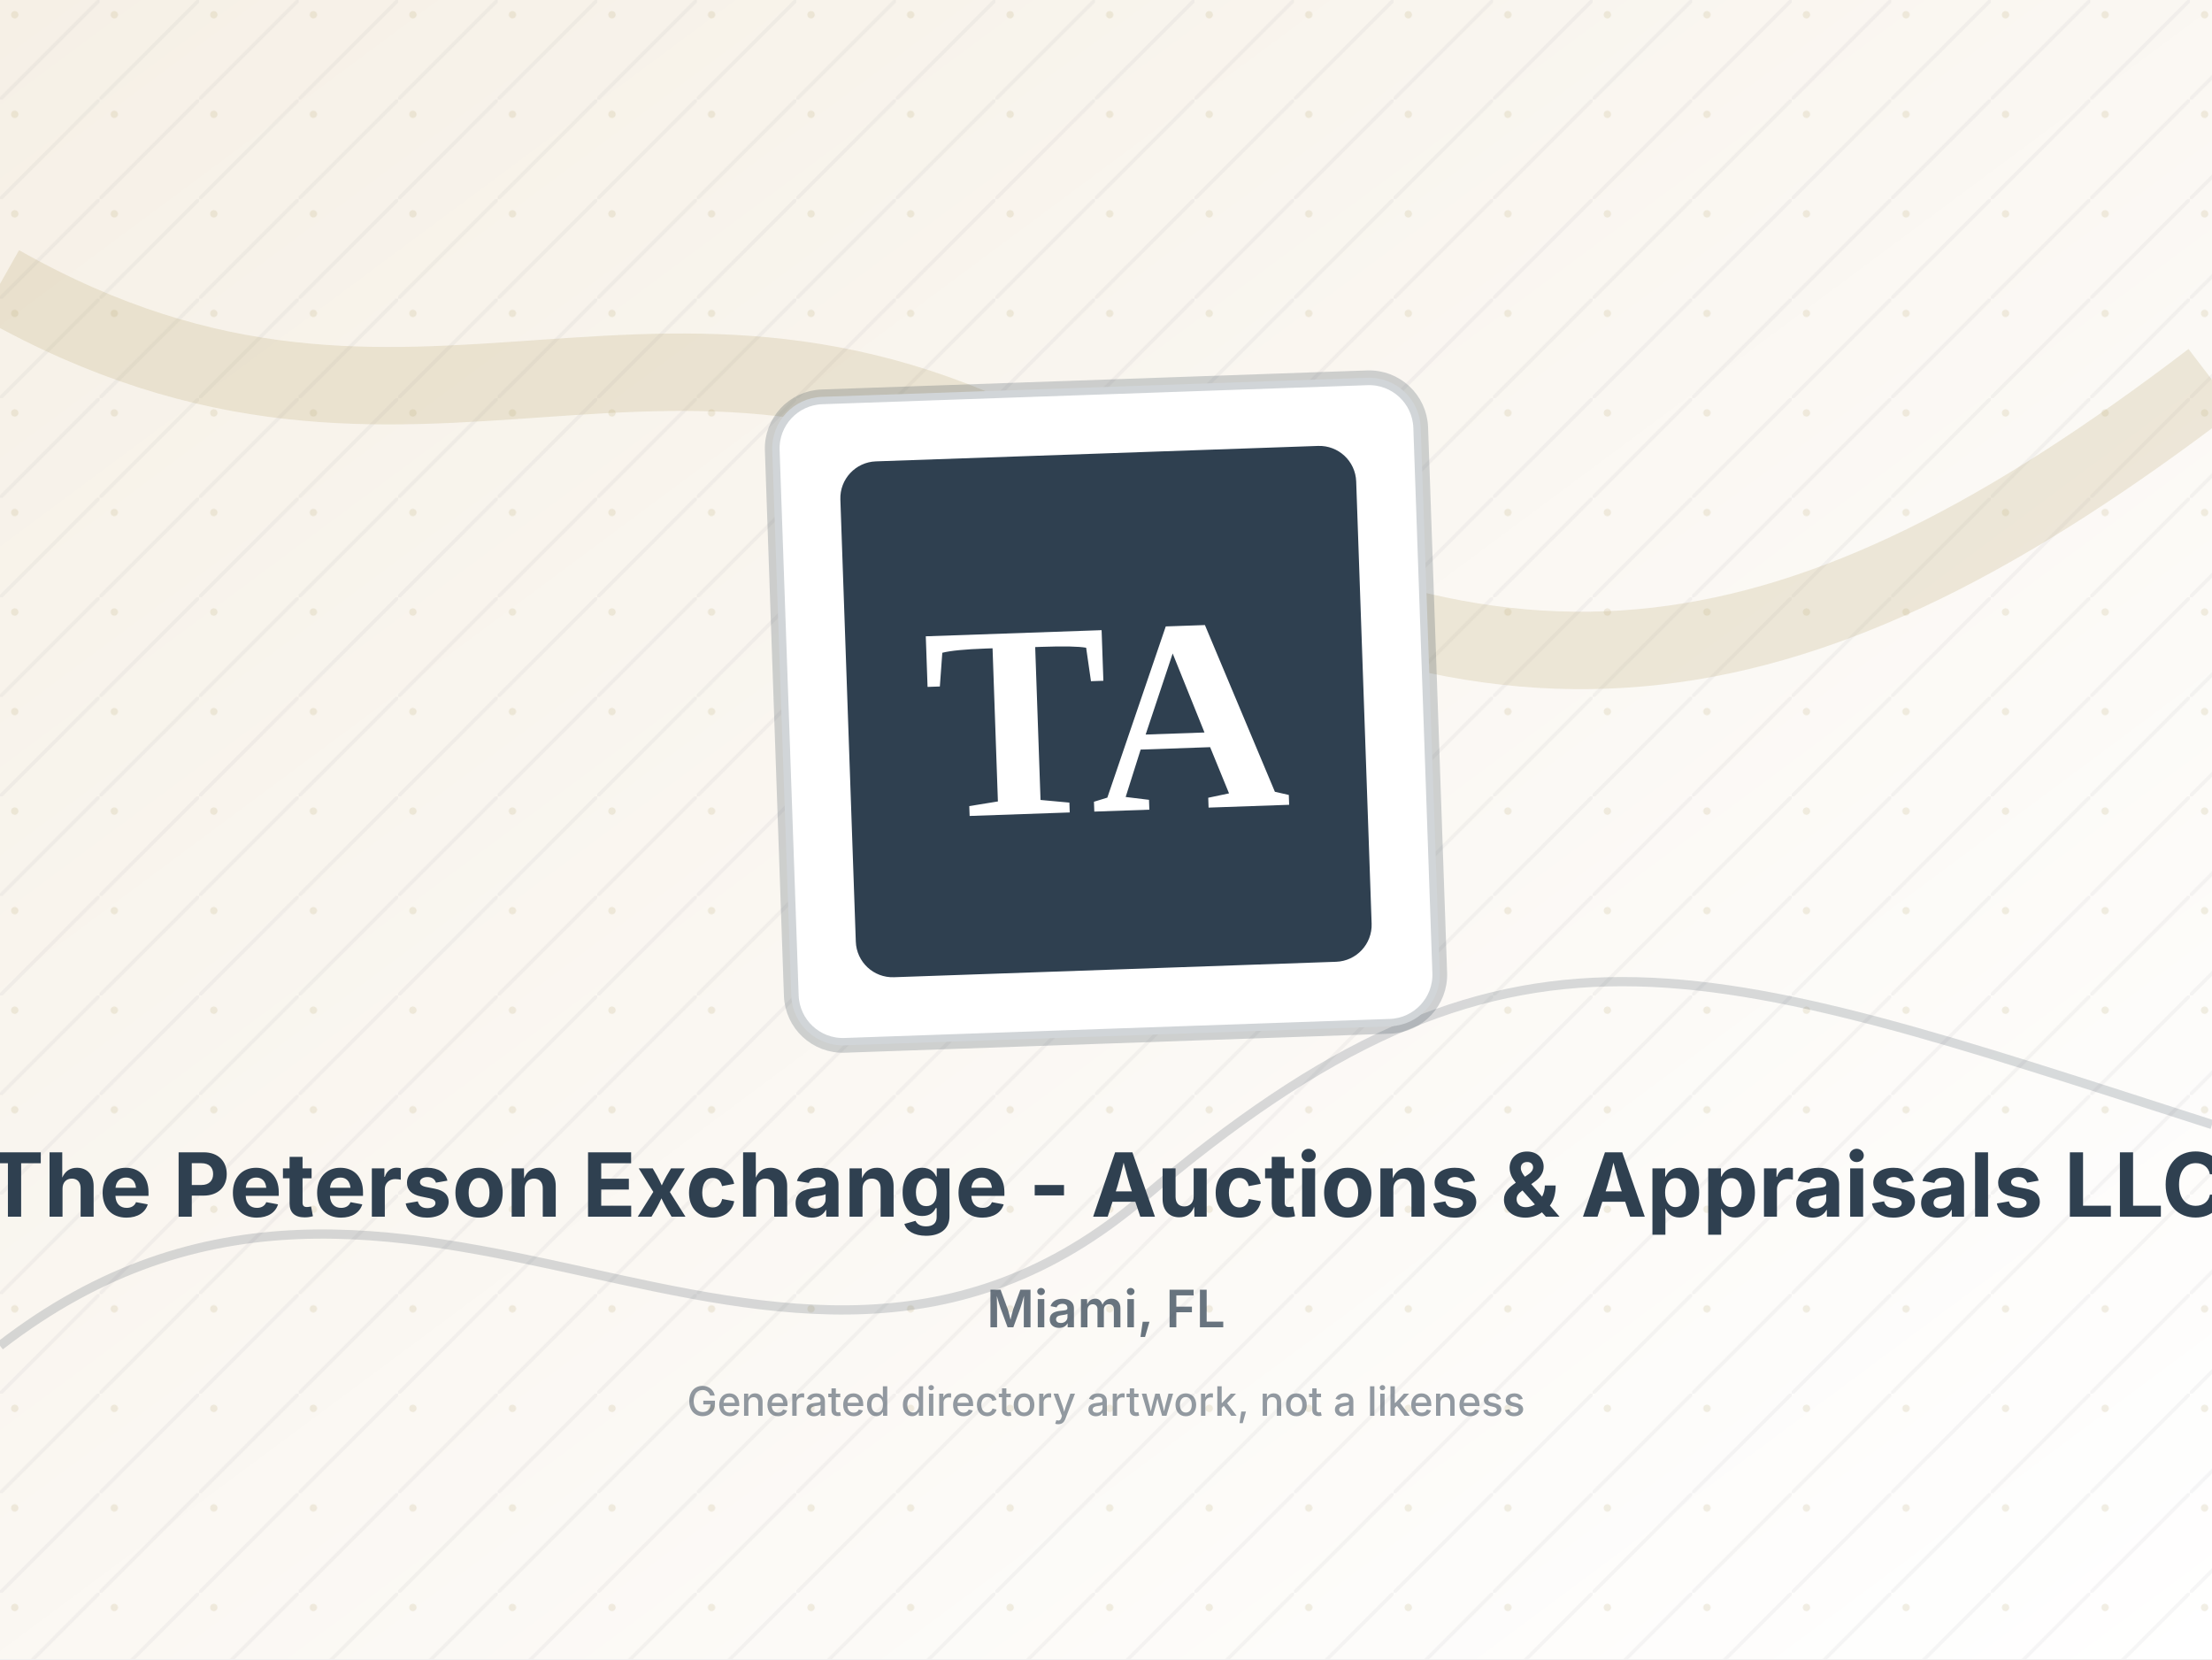
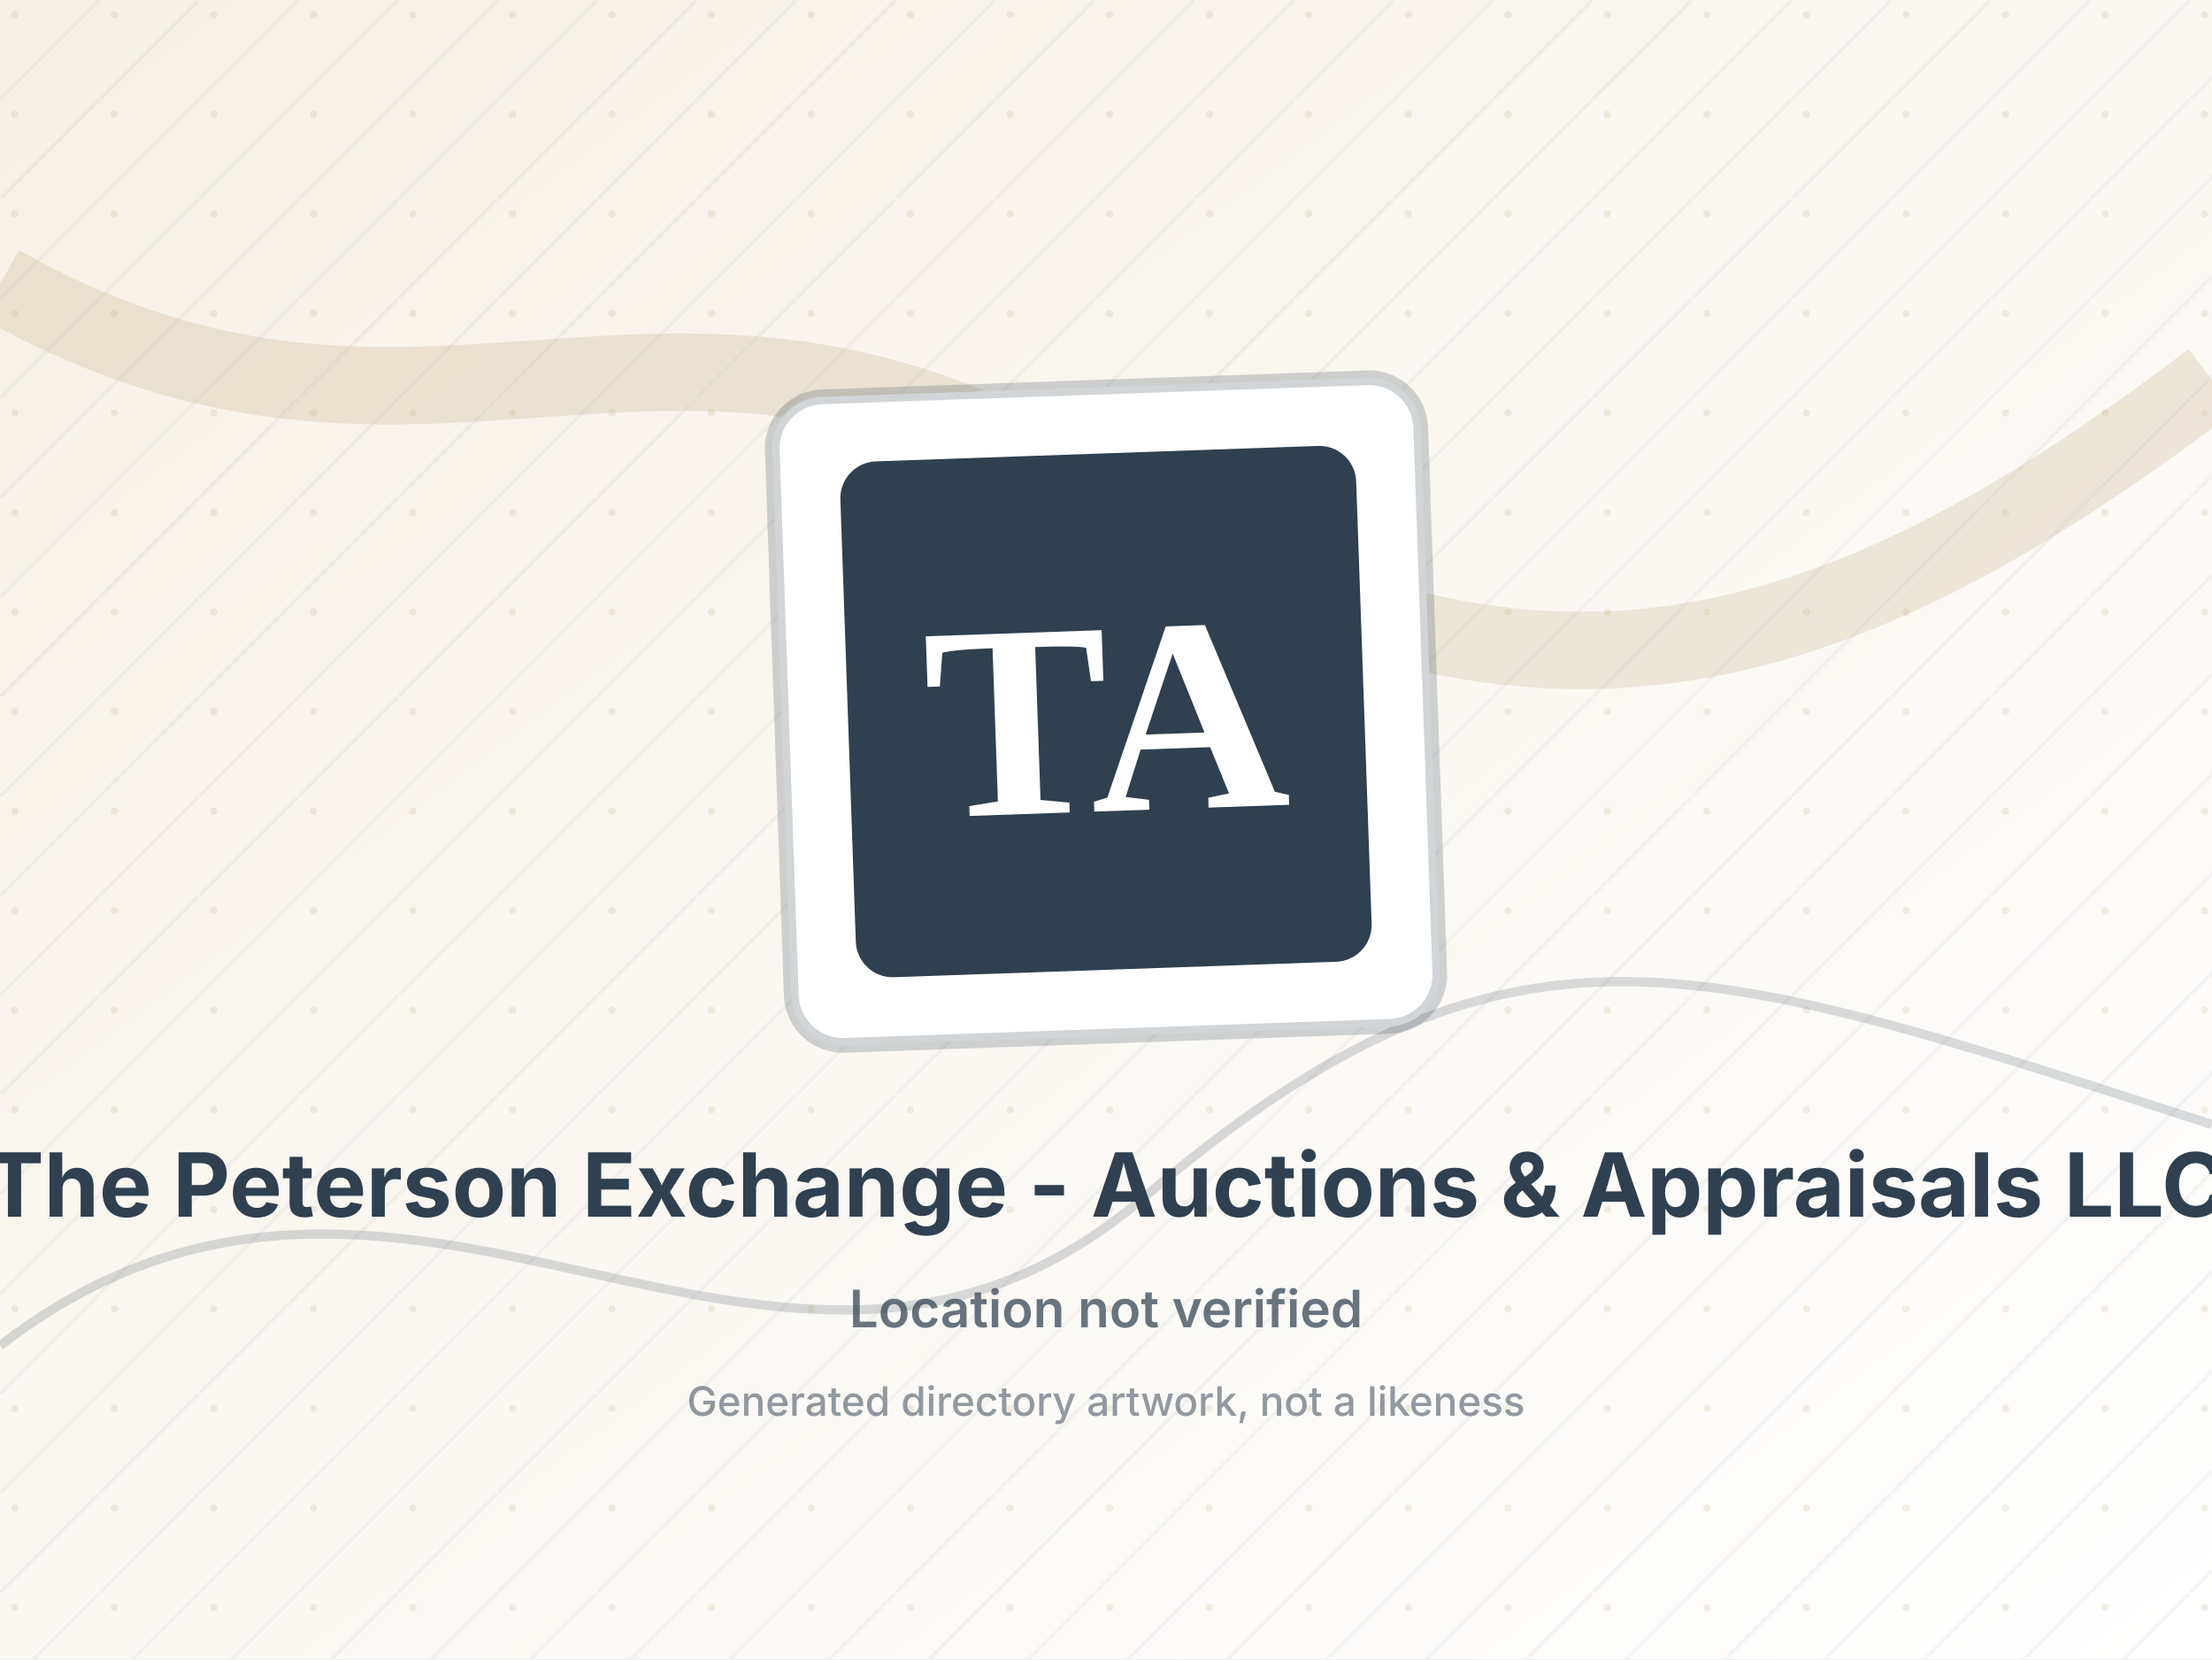
<svg xmlns="http://www.w3.org/2000/svg" viewBox="0 0 1200 900" role="img" aria-labelledby="title desc">
  <defs>
    <linearGradient id="paper" x1="0" y1="0" x2="1" y2="1">
      <stop offset="0" stop-color="#f6f0e6" />
      <stop offset="1" stop-color="#ffffff" />
    </linearGradient>
    <pattern id="ticks" width="54" height="54" patternUnits="userSpaceOnUse">
      <path d="M0 54 L54 0" stroke="#2f4050" stroke-opacity=".045" stroke-width="2" />
      <circle cx="8" cy="8" r="2" fill="#b7a76f" fill-opacity=".18" />
    </pattern>
  </defs>
  <rect width="1200" height="900" fill="url(#paper)" />
  <rect width="1200" height="900" fill="url(#ticks)" />
  <path d="M0 154 C230 284, 360 124, 590 264 S980 374, 1200 206" fill="none" stroke="#b7a76f" stroke-width="42" stroke-opacity=".22" />
  <path d="M0 730 C220 560, 420 820, 620 650 S920 520, 1200 610" fill="none" stroke="#2f4050" stroke-width="5" stroke-opacity=".18" />
  <g transform="translate(600 386) rotate(-2)">
    <rect x="-176" y="-176" width="352" height="352" rx="28" fill="#fff" stroke="#2f4050" stroke-opacity=".22" stroke-width="8" />
    <rect x="-140" y="-140" width="280" height="280" rx="20" fill="#2f4050" />
    <text x="0" y="54" text-anchor="middle" font-family="Georgia, 'Times New Roman', serif" font-size="150" font-weight="700" fill="#fff">TA</text>
  </g>
  <g font-family="Inter, Arial, sans-serif" text-anchor="middle">
    <text x="600" y="660" font-size="48" font-weight="700" fill="#2f4050">The Peterson Exchange - Auctions &amp; Appraisals LLC</text>
-     <text x="600" y="720" font-size="28" font-weight="600" fill="#2f4050" opacity=".72">Miami, FL</text>
+     <text x="600" y="720" font-size="28" font-weight="600" fill="#2f4050" opacity=".72">Location not verified</text>
    <text x="600" y="768" font-size="22" font-weight="500" fill="#2f4050" opacity=".52">Generated directory artwork, not a likeness</text>
  </g>
</svg>
